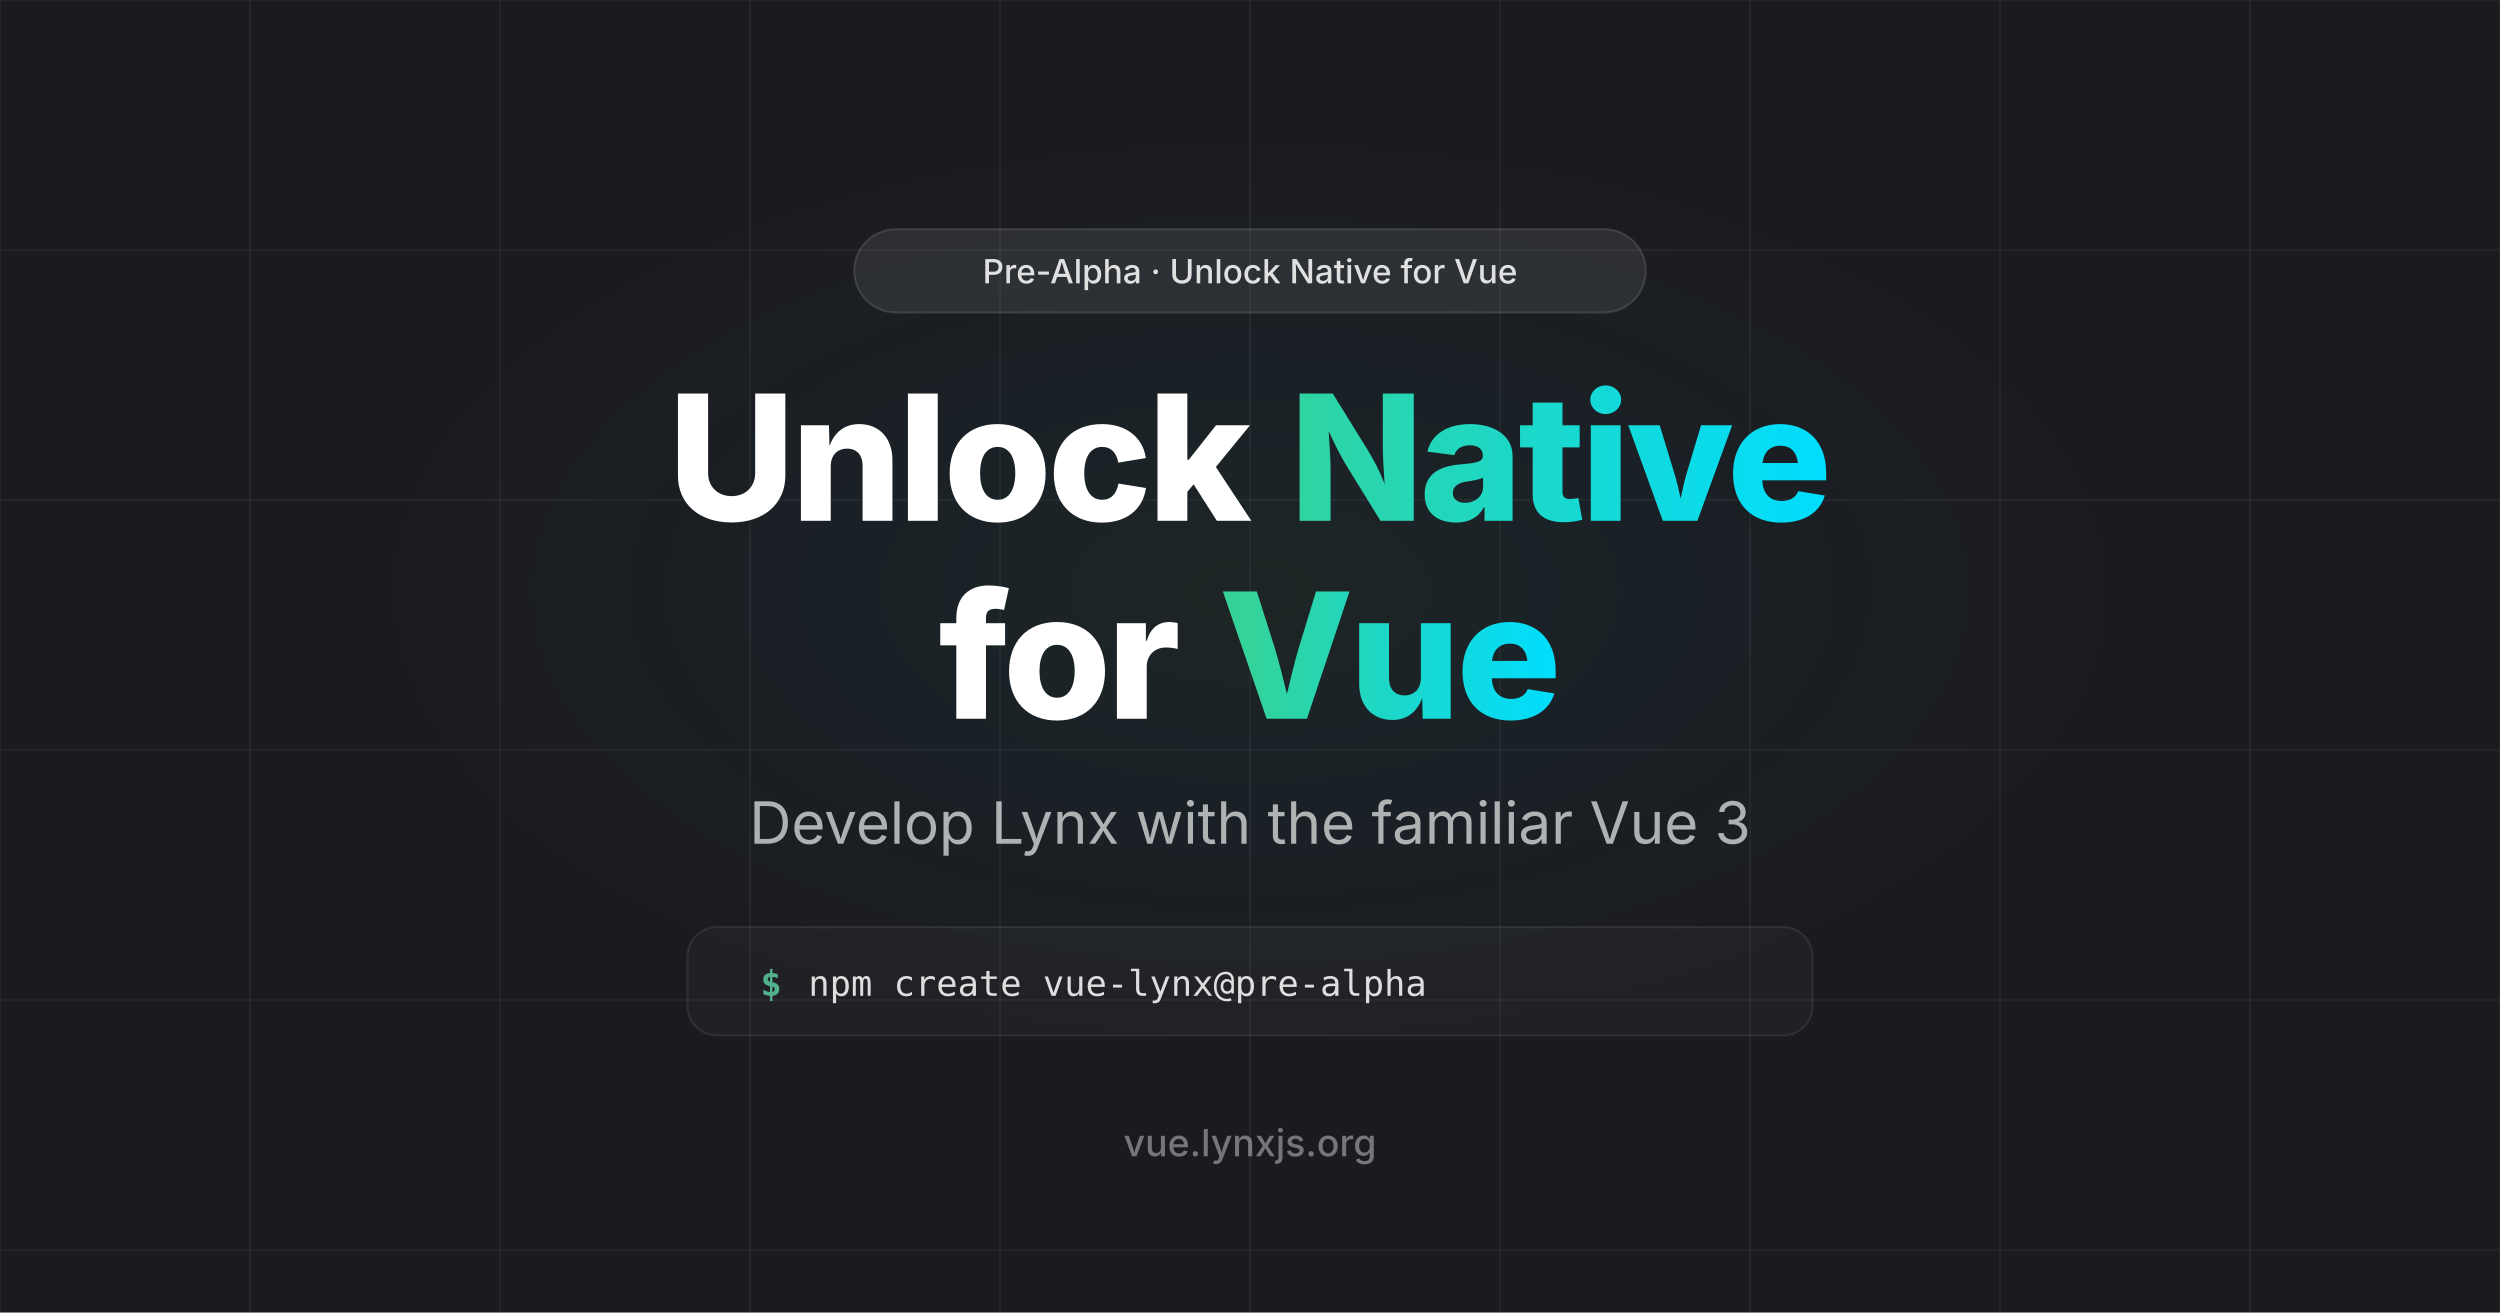
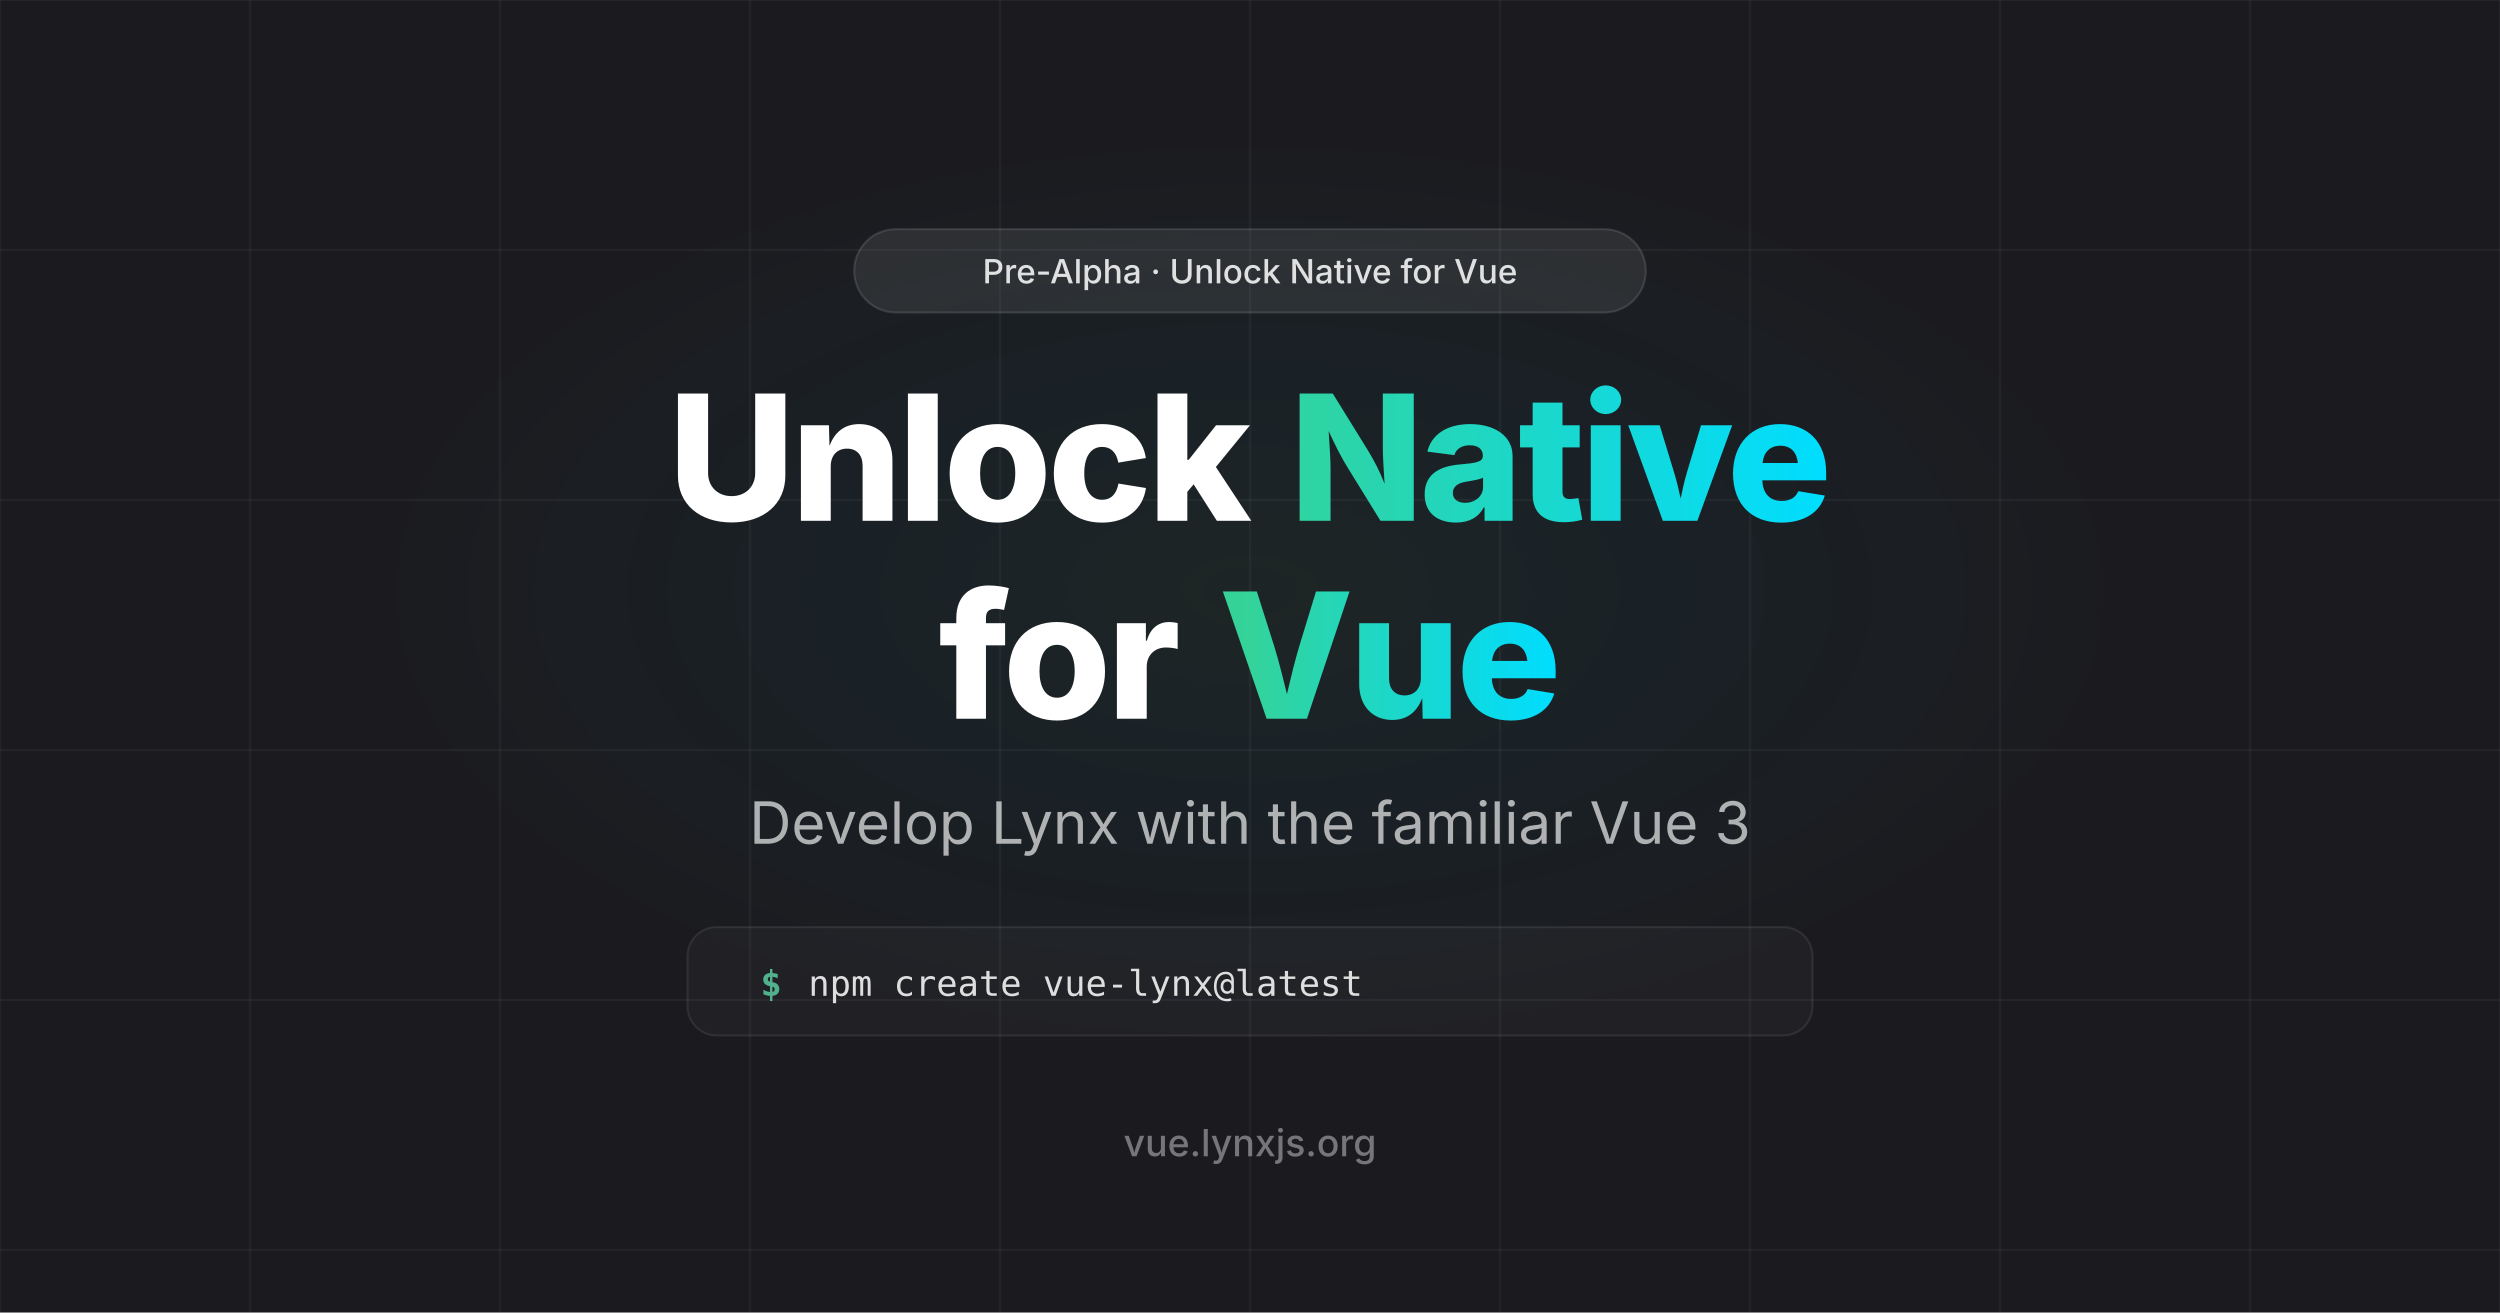
<svg xmlns="http://www.w3.org/2000/svg" width="1200" height="630" viewBox="0 0 1200 630">
  <defs>
    <linearGradient id="brand" x1="0" y1="0" x2="1" y2="0">
      <stop offset="0%" stop-color="#42b883" />
      <stop offset="50%" stop-color="#34d399" />
      <stop offset="100%" stop-color="#00ddff" />
    </linearGradient>
    <linearGradient id="brand-v" x1="0" y1="0" x2="0" y2="1">
      <stop offset="0%" stop-color="#42b883" />
      <stop offset="50%" stop-color="#34d399" />
      <stop offset="100%" stop-color="#00ddff" />
    </linearGradient>
    <linearGradient id="meteor1" x1="0" y1="1" x2="0" y2="0">
      <stop offset="0%" stop-color="#42b883" stop-opacity="0.7" />
      <stop offset="5%" stop-color="#00ddff" stop-opacity="0.5" />
      <stop offset="100%" stop-color="#00ddff" stop-opacity="0" />
    </linearGradient>
    <linearGradient id="meteor2" x1="1" y1="0" x2="0" y2="0">
      <stop offset="0%" stop-color="#42b883" stop-opacity="0.6" />
      <stop offset="5%" stop-color="#00ddff" stop-opacity="0.4" />
      <stop offset="100%" stop-color="#00ddff" stop-opacity="0" />
    </linearGradient>
    <linearGradient id="meteor3" x1="0" y1="0" x2="0" y2="1">
      <stop offset="0%" stop-color="#42b883" stop-opacity="0.5" />
      <stop offset="5%" stop-color="#00ddff" stop-opacity="0.35" />
      <stop offset="100%" stop-color="#00ddff" stop-opacity="0" />
    </linearGradient>
    <radialGradient id="hero-glow" cx="50%" cy="45%" r="35%">
      <stop offset="0%" stop-color="#42b883" stop-opacity="0.06" />
      <stop offset="50%" stop-color="#00ddff" stop-opacity="0.03" />
      <stop offset="100%" stop-color="#00ddff" stop-opacity="0" />
    </radialGradient>
    <linearGradient id="badge-border" x1="0" y1="0" x2="1" y2="0">
      <stop offset="0%" stop-color="rgba(255,255,255,0.12)" />
      <stop offset="100%" stop-color="rgba(255,255,255,0.06)" />
    </linearGradient>
  </defs>
  <rect width="1200" height="630" fill="#1b1b1f" />
  <g stroke="rgba(128,128,128,0.1)" stroke-width="1">
    <line x1="0" y1="0" x2="0" y2="630" />
    <line x1="120" y1="0" x2="120" y2="630" />
    <line x1="240" y1="0" x2="240" y2="630" />
    <line x1="360" y1="0" x2="360" y2="630" />
    <line x1="480" y1="0" x2="480" y2="630" />
    <line x1="600" y1="0" x2="600" y2="630" />
    <line x1="720" y1="0" x2="720" y2="630" />
    <line x1="840" y1="0" x2="840" y2="630" />
    <line x1="960" y1="0" x2="960" y2="630" />
    <line x1="1080" y1="0" x2="1080" y2="630" />
    <line x1="1200" y1="0" x2="1200" y2="630" />
    <line x1="0" y1="0" x2="1200" y2="0" />
    <line x1="0" y1="120" x2="1200" y2="120" />
    <line x1="0" y1="240" x2="1200" y2="240" />
    <line x1="0" y1="360" x2="1200" y2="360" />
    <line x1="0" y1="480" x2="1200" y2="480" />
    <line x1="0" y1="600" x2="1200" y2="600" />
  </g>
  <line x1="360" y1="180" x2="360" y2="480" stroke="url(#meteor1)" stroke-width="2" stroke-linecap="round" />
  <line x1="780" y1="240" x2="480" y2="240" stroke="url(#meteor2)" stroke-width="2" stroke-linecap="round" />
  <line x1="840" y1="400" x2="840" y2="120" stroke="url(#meteor3)" stroke-width="2" stroke-linecap="round" />
  <rect width="1200" height="630" fill="url(#hero-glow)" />
  <rect x="410" y="110" width="380" height="40" rx="20" fill="rgba(255,255,255,0.08)" stroke="rgba(255,255,255,0.12)" stroke-width="1" />
  <text x="600" y="136" text-anchor="middle" font-family="-apple-system, BlinkMacSystemFont, 'SF Pro Text', 'Segoe UI', sans-serif" font-size="16" font-weight="500" fill="rgba(255,255,255,0.85)">
    Pre-Alpha · Unlock Native for Vue
  </text>
  <text x="600" y="250" text-anchor="middle" font-family="-apple-system, BlinkMacSystemFont, 'SF Pro Display', 'Segoe UI', sans-serif" font-size="84" font-weight="800" letter-spacing="-2">
    <tspan fill="#ffffff">Unlock </tspan>
    <tspan fill="url(#brand)">Native</tspan>
  </text>
  <text x="600" y="345" text-anchor="middle" font-family="-apple-system, BlinkMacSystemFont, 'SF Pro Display', 'Segoe UI', sans-serif" font-size="84" font-weight="800" letter-spacing="-2">
    <tspan fill="#ffffff">for </tspan>
    <tspan fill="url(#brand)">Vue</tspan>
  </text>
  <text x="600" y="405" text-anchor="middle" font-family="-apple-system, BlinkMacSystemFont, 'SF Pro Text', 'Segoe UI', sans-serif" font-size="28" font-weight="400" fill="rgba(255,255,255,0.65)">
    Develop Lynx with the familiar Vue 3
  </text>
  <rect x="330" y="445" width="540" height="52" rx="14" fill="rgba(255,255,255,0.03)" stroke="rgba(255,255,255,0.08)" stroke-width="1" />
  <text x="365" y="478" font-family="'SF Mono', 'Fira Code', 'Cascadia Code', monospace" font-size="17" font-weight="600" fill="#5dd5a8" opacity="0.8">$</text>
-   <text x="388" y="478" font-family="'SF Mono', 'Fira Code', 'Cascadia Code', monospace" font-size="17" font-weight="400" fill="rgba(255,255,255,0.85)">npm create vue-lynx@pre-alpha</text>
+   <text x="388" y="478" font-family="'SF Mono', 'Fira Code', 'Cascadia Code', monospace" font-size="17" font-weight="400" fill="rgba(255,255,255,0.85)">npm create vue-lynx@latest</text>
  <text x="600" y="555" text-anchor="middle" font-family="-apple-system, BlinkMacSystemFont, 'SF Pro Text', 'Segoe UI', sans-serif" font-size="18" font-weight="500" fill="rgba(255,255,255,0.4)">
    vue.lynxjs.org
  </text>
</svg>
